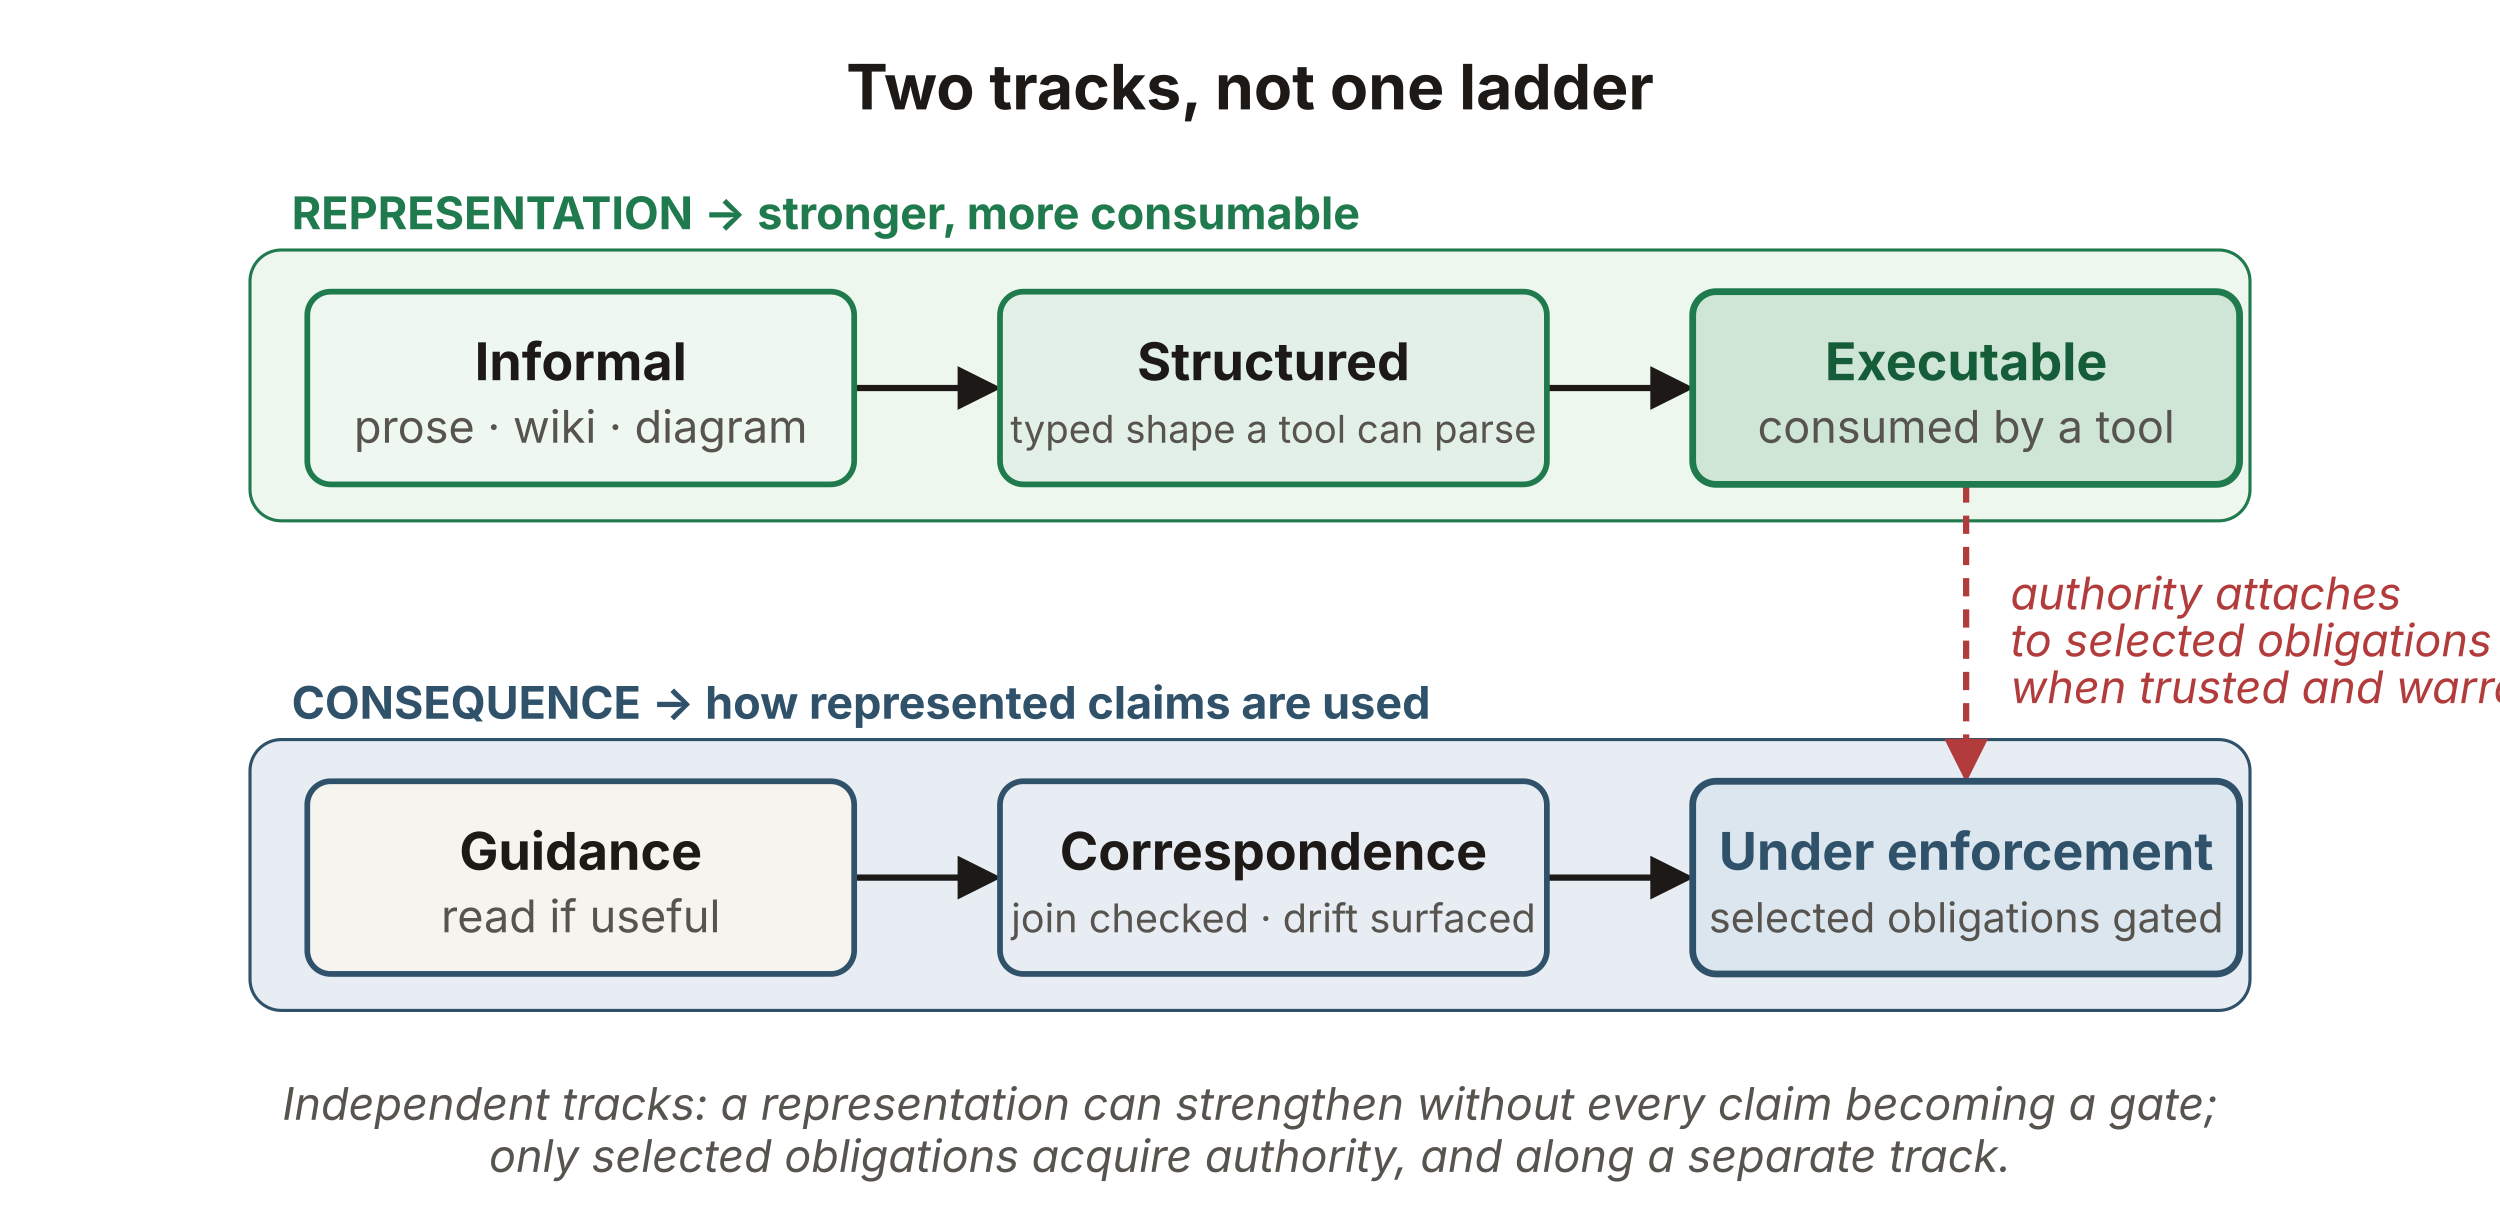
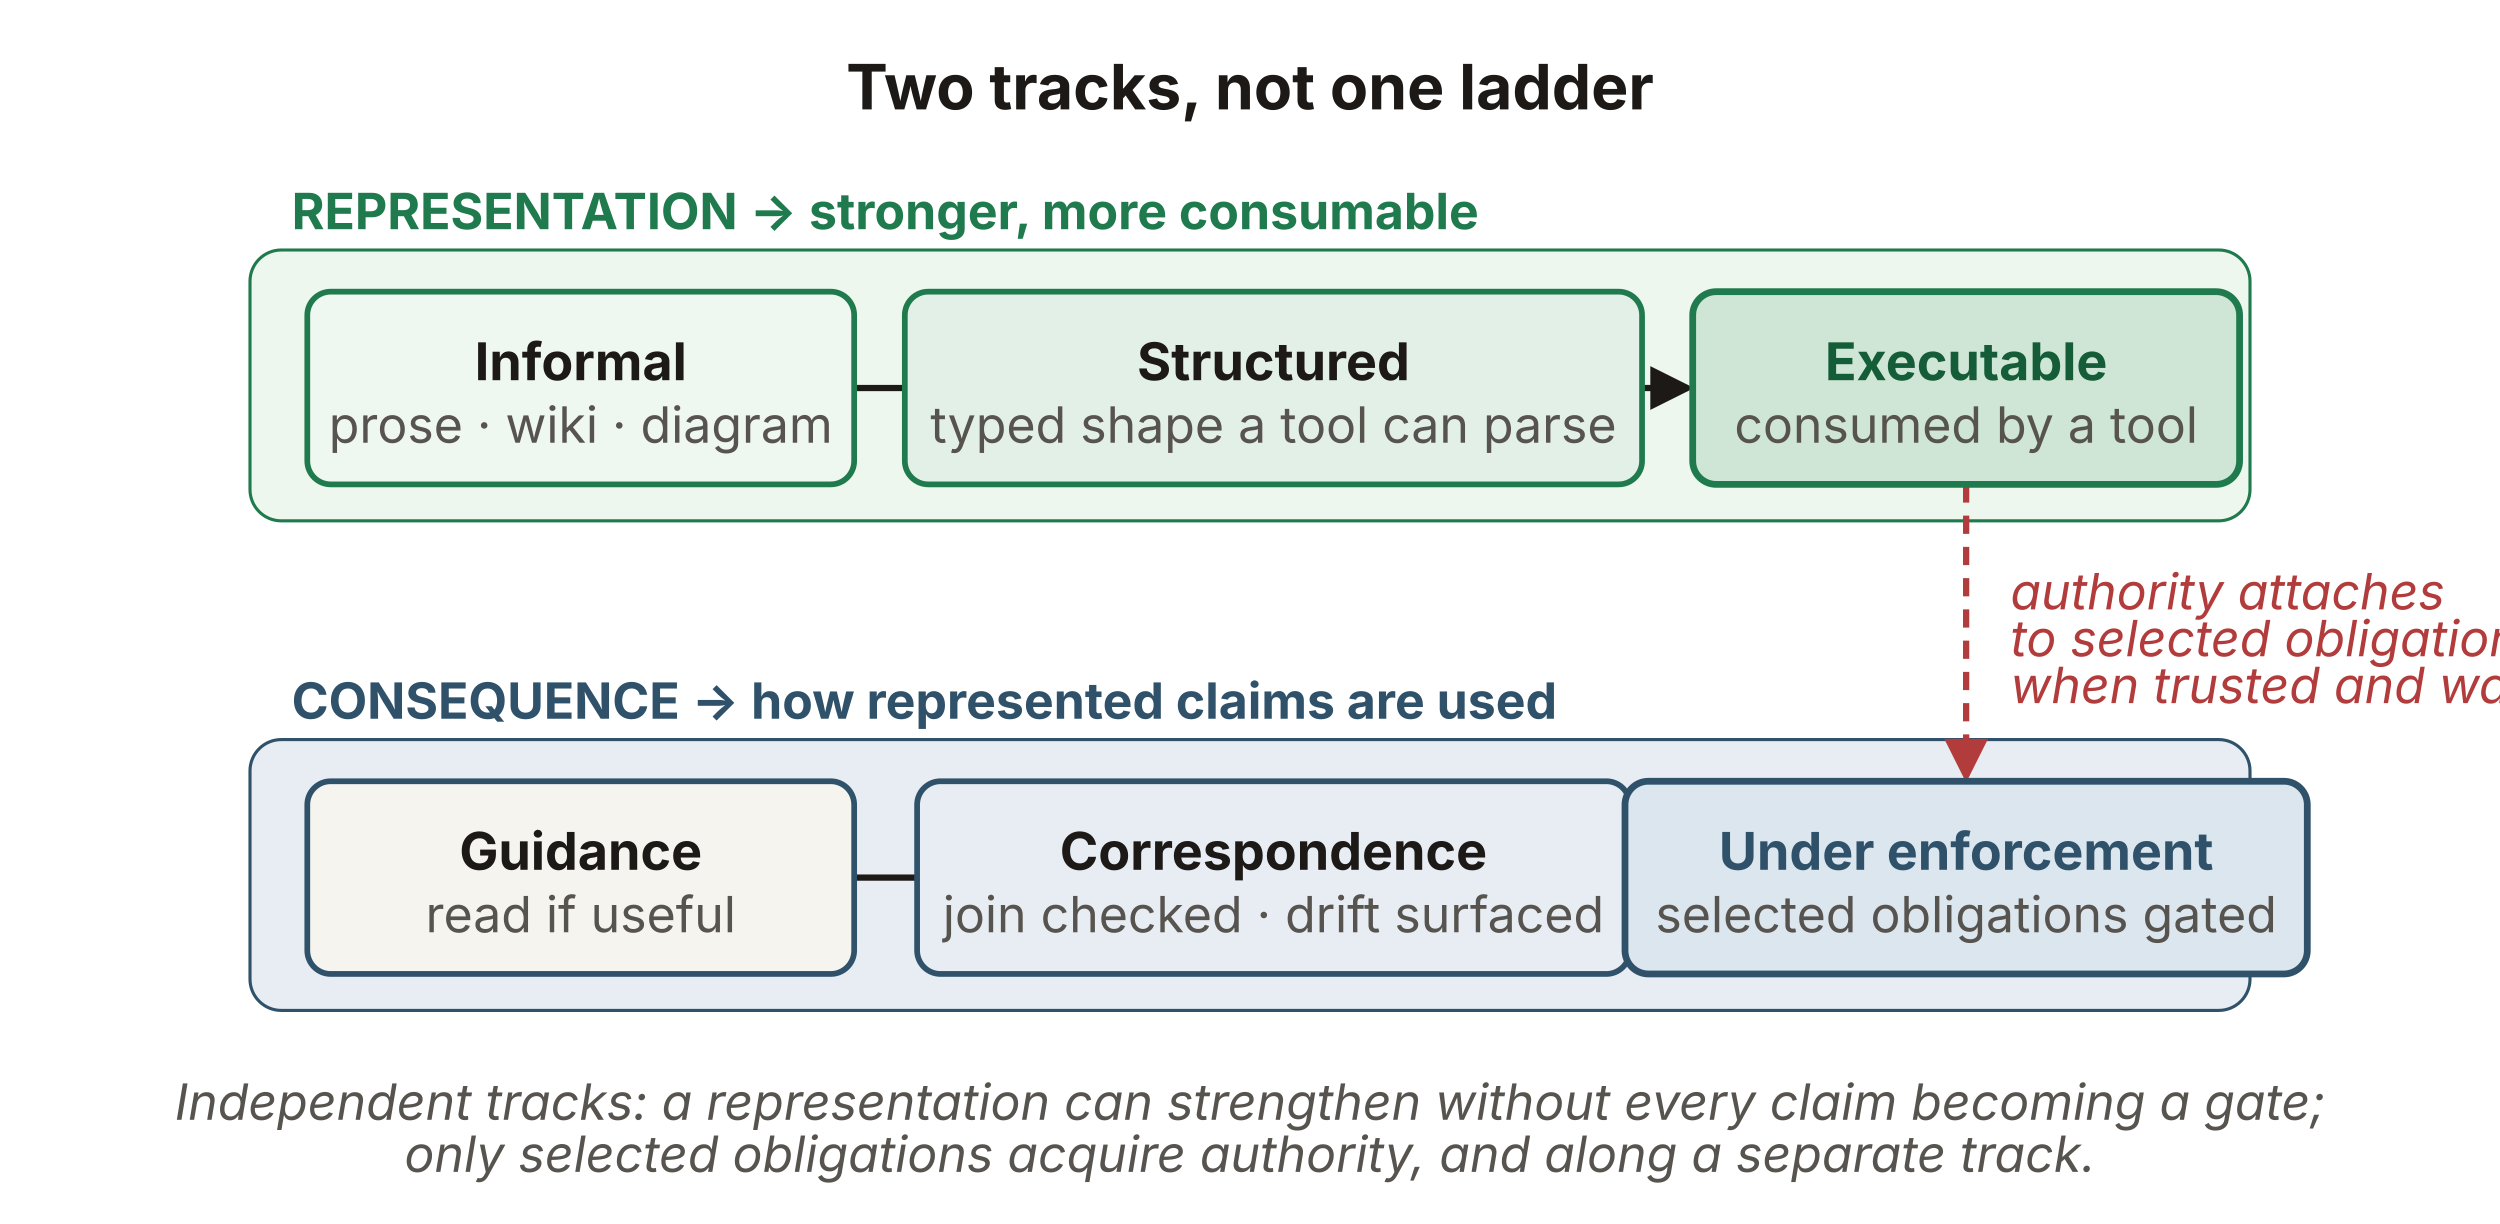
<svg xmlns="http://www.w3.org/2000/svg" viewBox="0 0 960 470" width="960" height="470" role="img" aria-labelledby="raTitle raDesc" font-family="'Source Sans 3', -apple-system, 'Segoe UI', sans-serif">
  <defs>
    <marker id="ra-ah" viewBox="0 0 10 10" refX="8.5" refY="5" markerWidth="7" markerHeight="7" orient="auto">
      <path d="M0,0 L10,5 L0,10 z" fill="#1c1917" />
    </marker>
    <marker id="ra-ah-red" viewBox="0 0 10 10" refX="8.5" refY="5" markerWidth="7" markerHeight="7" orient="auto">
      <path d="M0,0 L10,5 L0,10 z" fill="#b23b3b" />
    </marker>
  </defs>
  <text x="480" y="42" text-anchor="middle" font-size="24" font-weight="700" fill="#1c1917">Two tracks, not one ladder</text>
  <rect x="96" y="96" width="768" height="104" rx="12" fill="#eef7ee" stroke="#1f7a4d" stroke-width="1.2" />
-   <text x="112" y="88" font-size="17.28" font-weight="700" fill="#1f7a4d">REPRESENTATION → stronger, more consumable</text>
+   <text x="112" y="88" font-size="19.2" font-weight="700" fill="#1f7a4d">REPRESENTATION → stronger, more consumable</text>
  <rect x="96" y="284" width="768" height="104" rx="12" fill="#e7edf3" stroke="#2f5169" stroke-width="1.2" />
-   <text x="112" y="276" font-size="17.28" font-weight="700" fill="#2f5169">CONSEQUENCE → how represented claims are used</text>
+   <text x="112" y="276" font-size="19.2" font-weight="700" fill="#2f5169">CONSEQUENCE → how represented claims are used</text>
  <g fill="none" stroke="#1c1917" stroke-width="2.4" marker-end="url(#ra-ah)">
    <path d="M328,149 L382,149" />
    <path d="M594,149 L648,149" />
  </g>
  <g fill="none" stroke="#1c1917" stroke-width="2.4" marker-end="url(#ra-ah)">
    <path d="M328,337 L382,337" />
    <path d="M594,337 L648,337" />
  </g>
  <path d="M755,186 L755,298" fill="none" stroke="#b23b3b" stroke-width="2.4" stroke-dasharray="7 5" marker-end="url(#ra-ah-red)" />
  <rect id="informal" x="118" y="112" width="210" height="74" rx="9" fill="#eef7f0" stroke="#1f7a4d" stroke-width="2.2" />
  <text x="223" y="146" text-anchor="middle" font-size="20" font-weight="700" fill="#1c1917">Informal</text>
-   <text x="223" y="170" text-anchor="middle" font-size="17.28" fill="#57534e">prose · wiki · diagram</text>
-   <rect id="structured" x="384" y="112" width="210" height="74" rx="9" fill="#e3f0e7" stroke="#1f7a4d" stroke-width="2.2" />
+   <text x="223" y="170" text-anchor="middle" font-size="19.2" fill="#57534e">prose · wiki · diagram</text>
+   <rect id="structured" x="347.45" y="112" width="283.1" height="74" rx="9" fill="#e3f0e7" stroke="#1f7a4d" stroke-width="2.2" />
  <text x="489" y="146" text-anchor="middle" font-size="20" font-weight="700" fill="#1c1917">Structured</text>
-   <text x="489" y="170" text-anchor="middle" font-size="14.72" fill="#57534e">typed shape a tool can parse</text>
+   <text x="489" y="170" text-anchor="middle" font-size="19.2" fill="#57534e">typed shape a tool can parse</text>
  <rect id="executable" x="650" y="112" width="210" height="74" rx="9" fill="#cfe6d6" stroke="#1f7a4d" stroke-width="2.6" />
  <text x="755" y="146" text-anchor="middle" font-size="20" font-weight="700" fill="#155c38">Executable</text>
-   <text x="755" y="170" text-anchor="middle" font-size="17.28" fill="#57534e">consumed by a tool</text>
+   <text x="755" y="170" text-anchor="middle" font-size="19.2" fill="#57534e">consumed by a tool</text>
  <rect id="guidance" x="118" y="300" width="210" height="74" rx="9" fill="#f6f4ef" stroke="#2f5169" stroke-width="2.2" />
  <text x="223" y="334" text-anchor="middle" font-size="20" font-weight="700" fill="#1c1917">Guidance</text>
-   <text x="223" y="358" text-anchor="middle" font-size="17.28" fill="#57534e">read if useful</text>
-   <rect id="correspondence" x="384" y="300" width="210" height="74" rx="9" fill="#e7edf3" stroke="#2f5169" stroke-width="2.2" />
+   <text x="223" y="358" text-anchor="middle" font-size="19.2" fill="#57534e">read if useful</text>
+   <rect id="correspondence" x="352.17" y="300" width="273.66" height="74" rx="9" fill="#e7edf3" stroke="#2f5169" stroke-width="2.2" />
  <text x="489" y="334" text-anchor="middle" font-size="20" font-weight="700" fill="#1c1917">Correspondence</text>
-   <text x="489" y="358" text-anchor="middle" font-size="15.23" fill="#57534e">join checked · drift surfaced</text>
-   <rect id="under-enforcement" x="650" y="300" width="210" height="74" rx="9" fill="#dbe6ef" stroke="#2f5169" stroke-width="2.6" />
+   <text x="489" y="358" text-anchor="middle" font-size="19.2" fill="#57534e">join checked · drift surfaced</text>
+   <rect id="under-enforcement" x="624" y="300" width="262" height="74" rx="9" fill="#dbe6ef" stroke="#2f5169" stroke-width="2.6" />
  <text x="755" y="334" text-anchor="middle" font-size="20" font-weight="700" fill="#2f5169">Under enforcement</text>
-   <text x="755" y="358" text-anchor="middle" font-size="15.9" fill="#57534e">selected obligations gated</text>
-   <text x="772" y="234" font-size="17.28" font-style="italic" fill="#b23b3b">authority attaches</text>
-   <text x="772" y="252" font-size="17.28" font-style="italic" fill="#b23b3b">to selected obligations —</text>
-   <text x="772" y="270" font-size="17.28" font-style="italic" fill="#b23b3b">when trusted and warranted</text>
-   <text x="480" y="430" text-anchor="middle" font-size="17.28" font-style="italic" fill="#57534e">Independent tracks: a representation can strengthen without every claim becoming a gate;</text>
-   <text x="480" y="450" text-anchor="middle" font-size="17.28" font-style="italic" fill="#57534e">only selected obligations acquire authority, and along a separate track.</text>
+   <text x="755" y="358" text-anchor="middle" font-size="19.2" fill="#57534e">selected obligations gated</text>
+   <text x="772" y="234" font-size="19.2" font-style="italic" fill="#b23b3b">authority attaches</text>
+   <text x="772" y="252" font-size="19.2" font-style="italic" fill="#b23b3b">to selected obligations —</text>
+   <text x="772" y="270" font-size="19.2" font-style="italic" fill="#b23b3b">when trusted and warranted</text>
+   <text x="480" y="430" text-anchor="middle" font-size="19.2" font-style="italic" fill="#57534e">Independent tracks: a representation can strengthen without every claim becoming a gate;</text>
+   <text x="480" y="450" text-anchor="middle" font-size="19.2" font-style="italic" fill="#57534e">only selected obligations acquire authority, and along a separate track.</text>
</svg>
